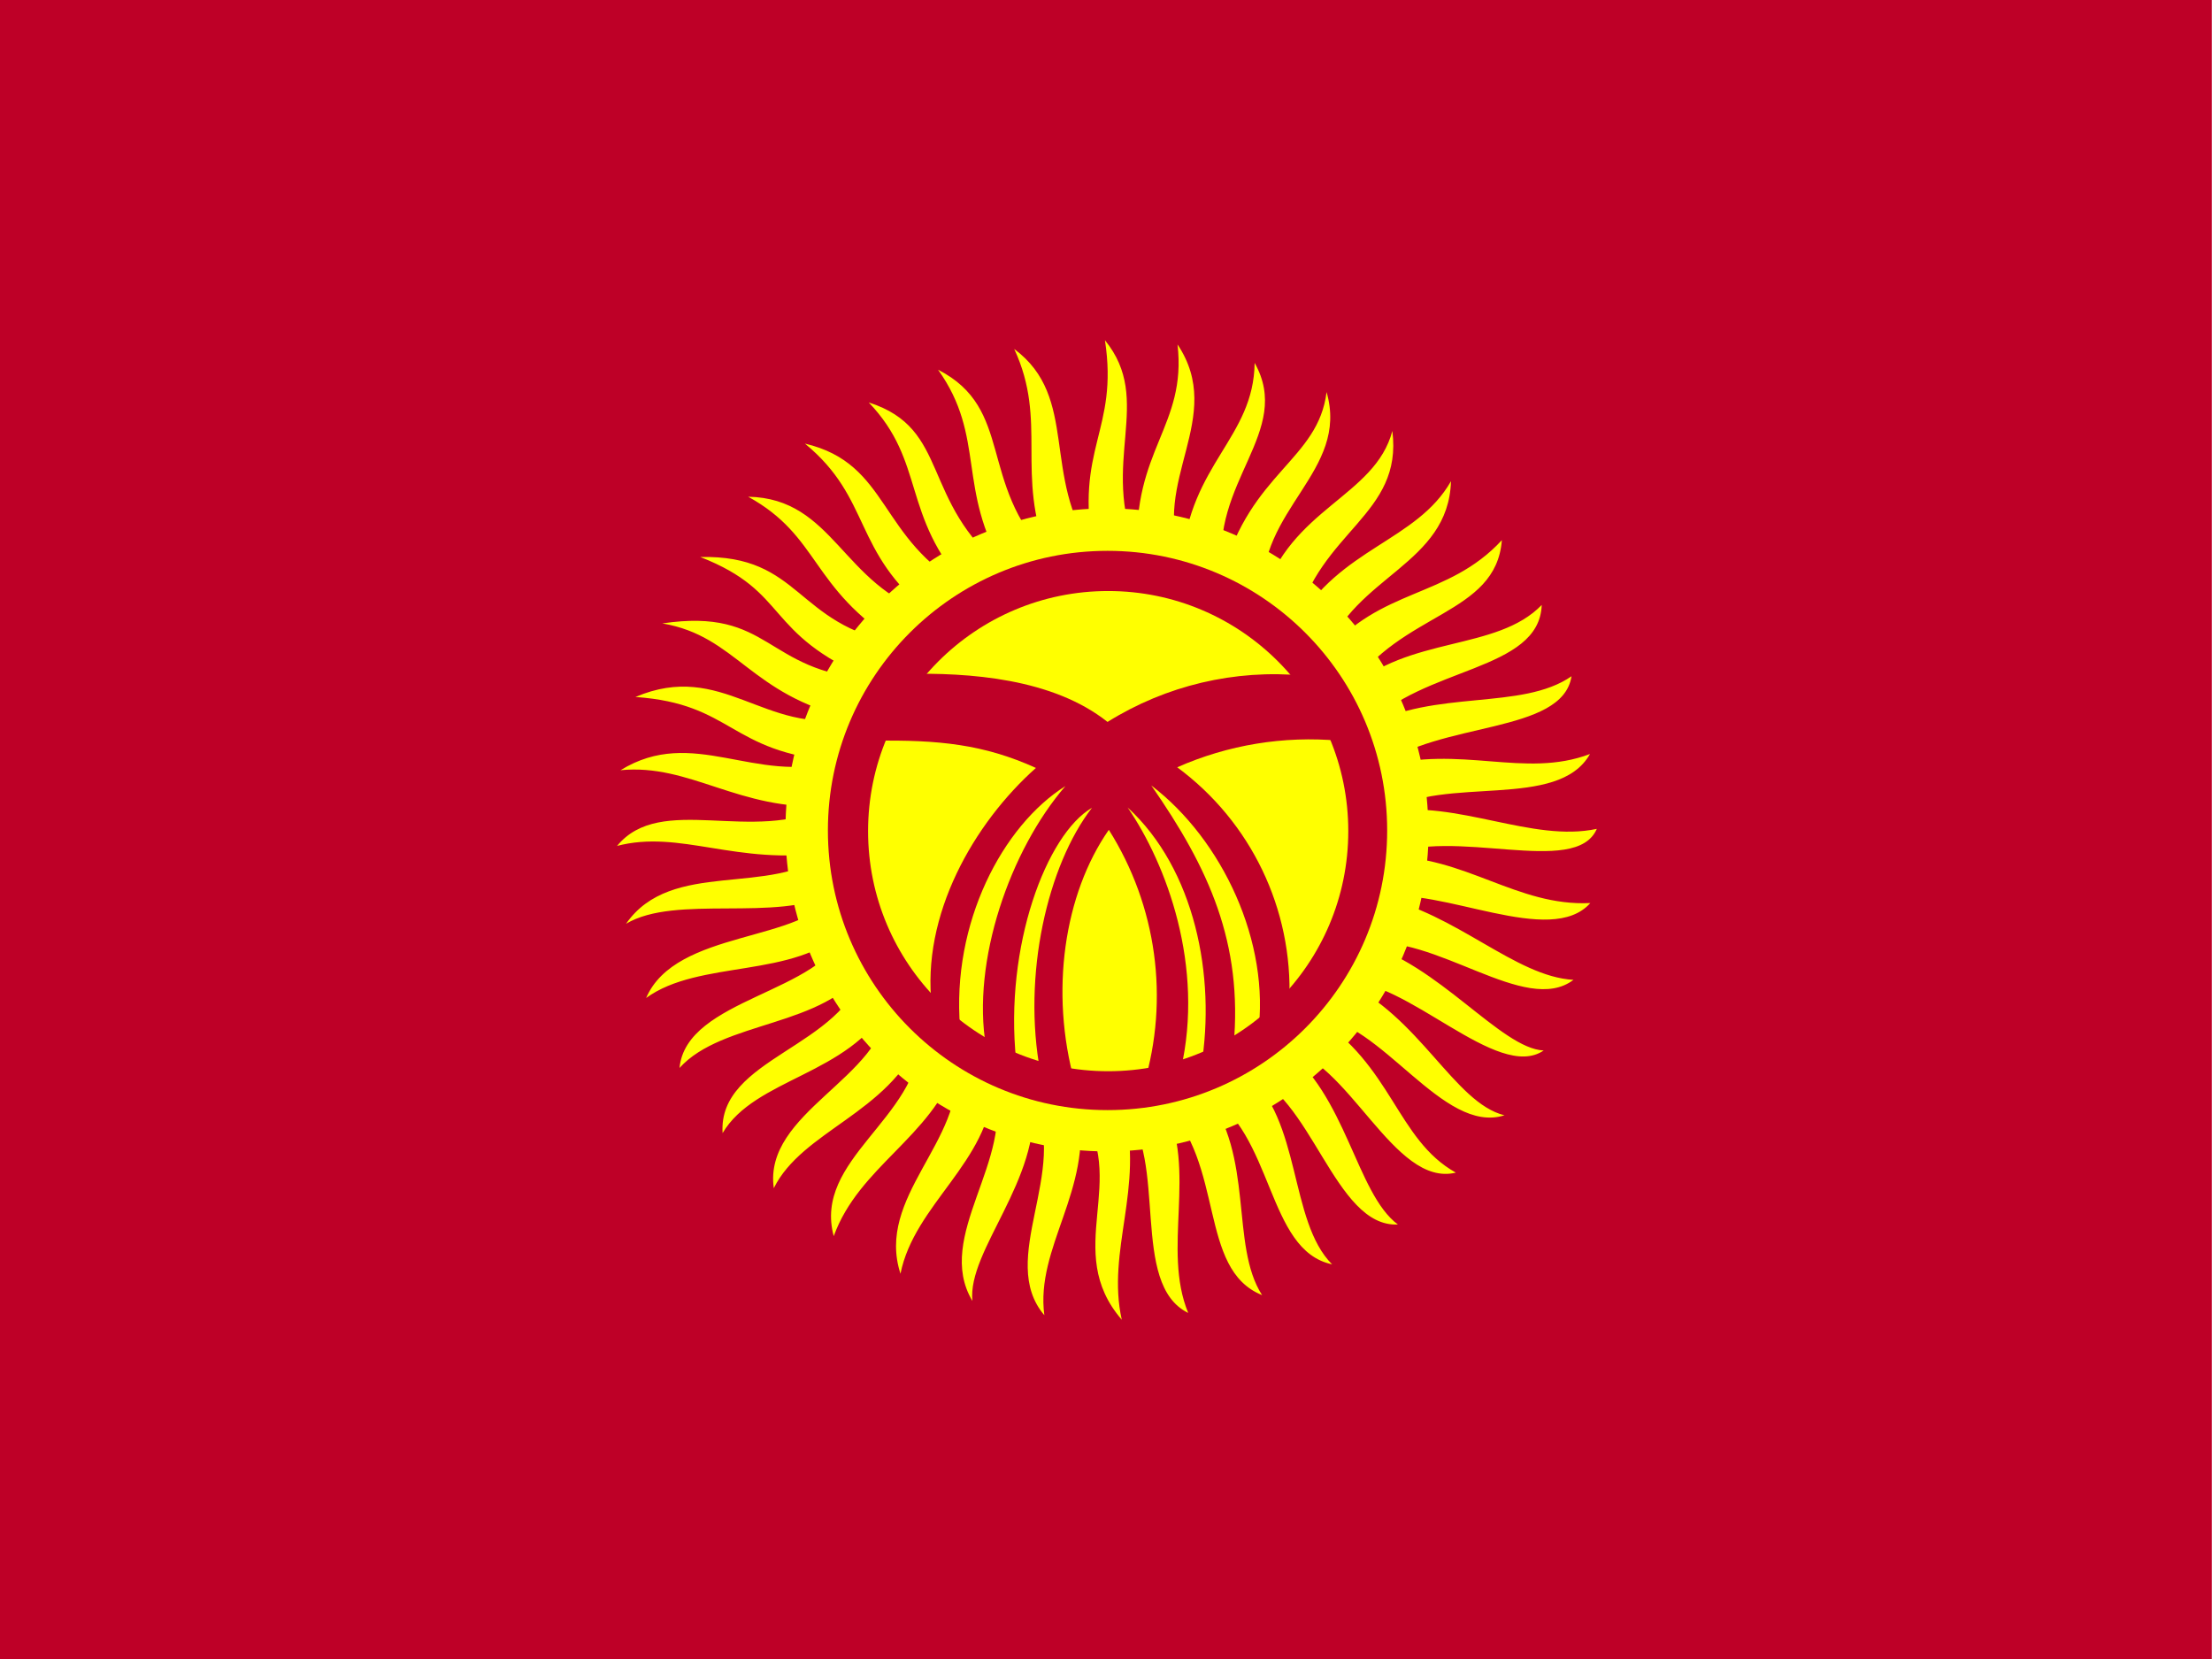
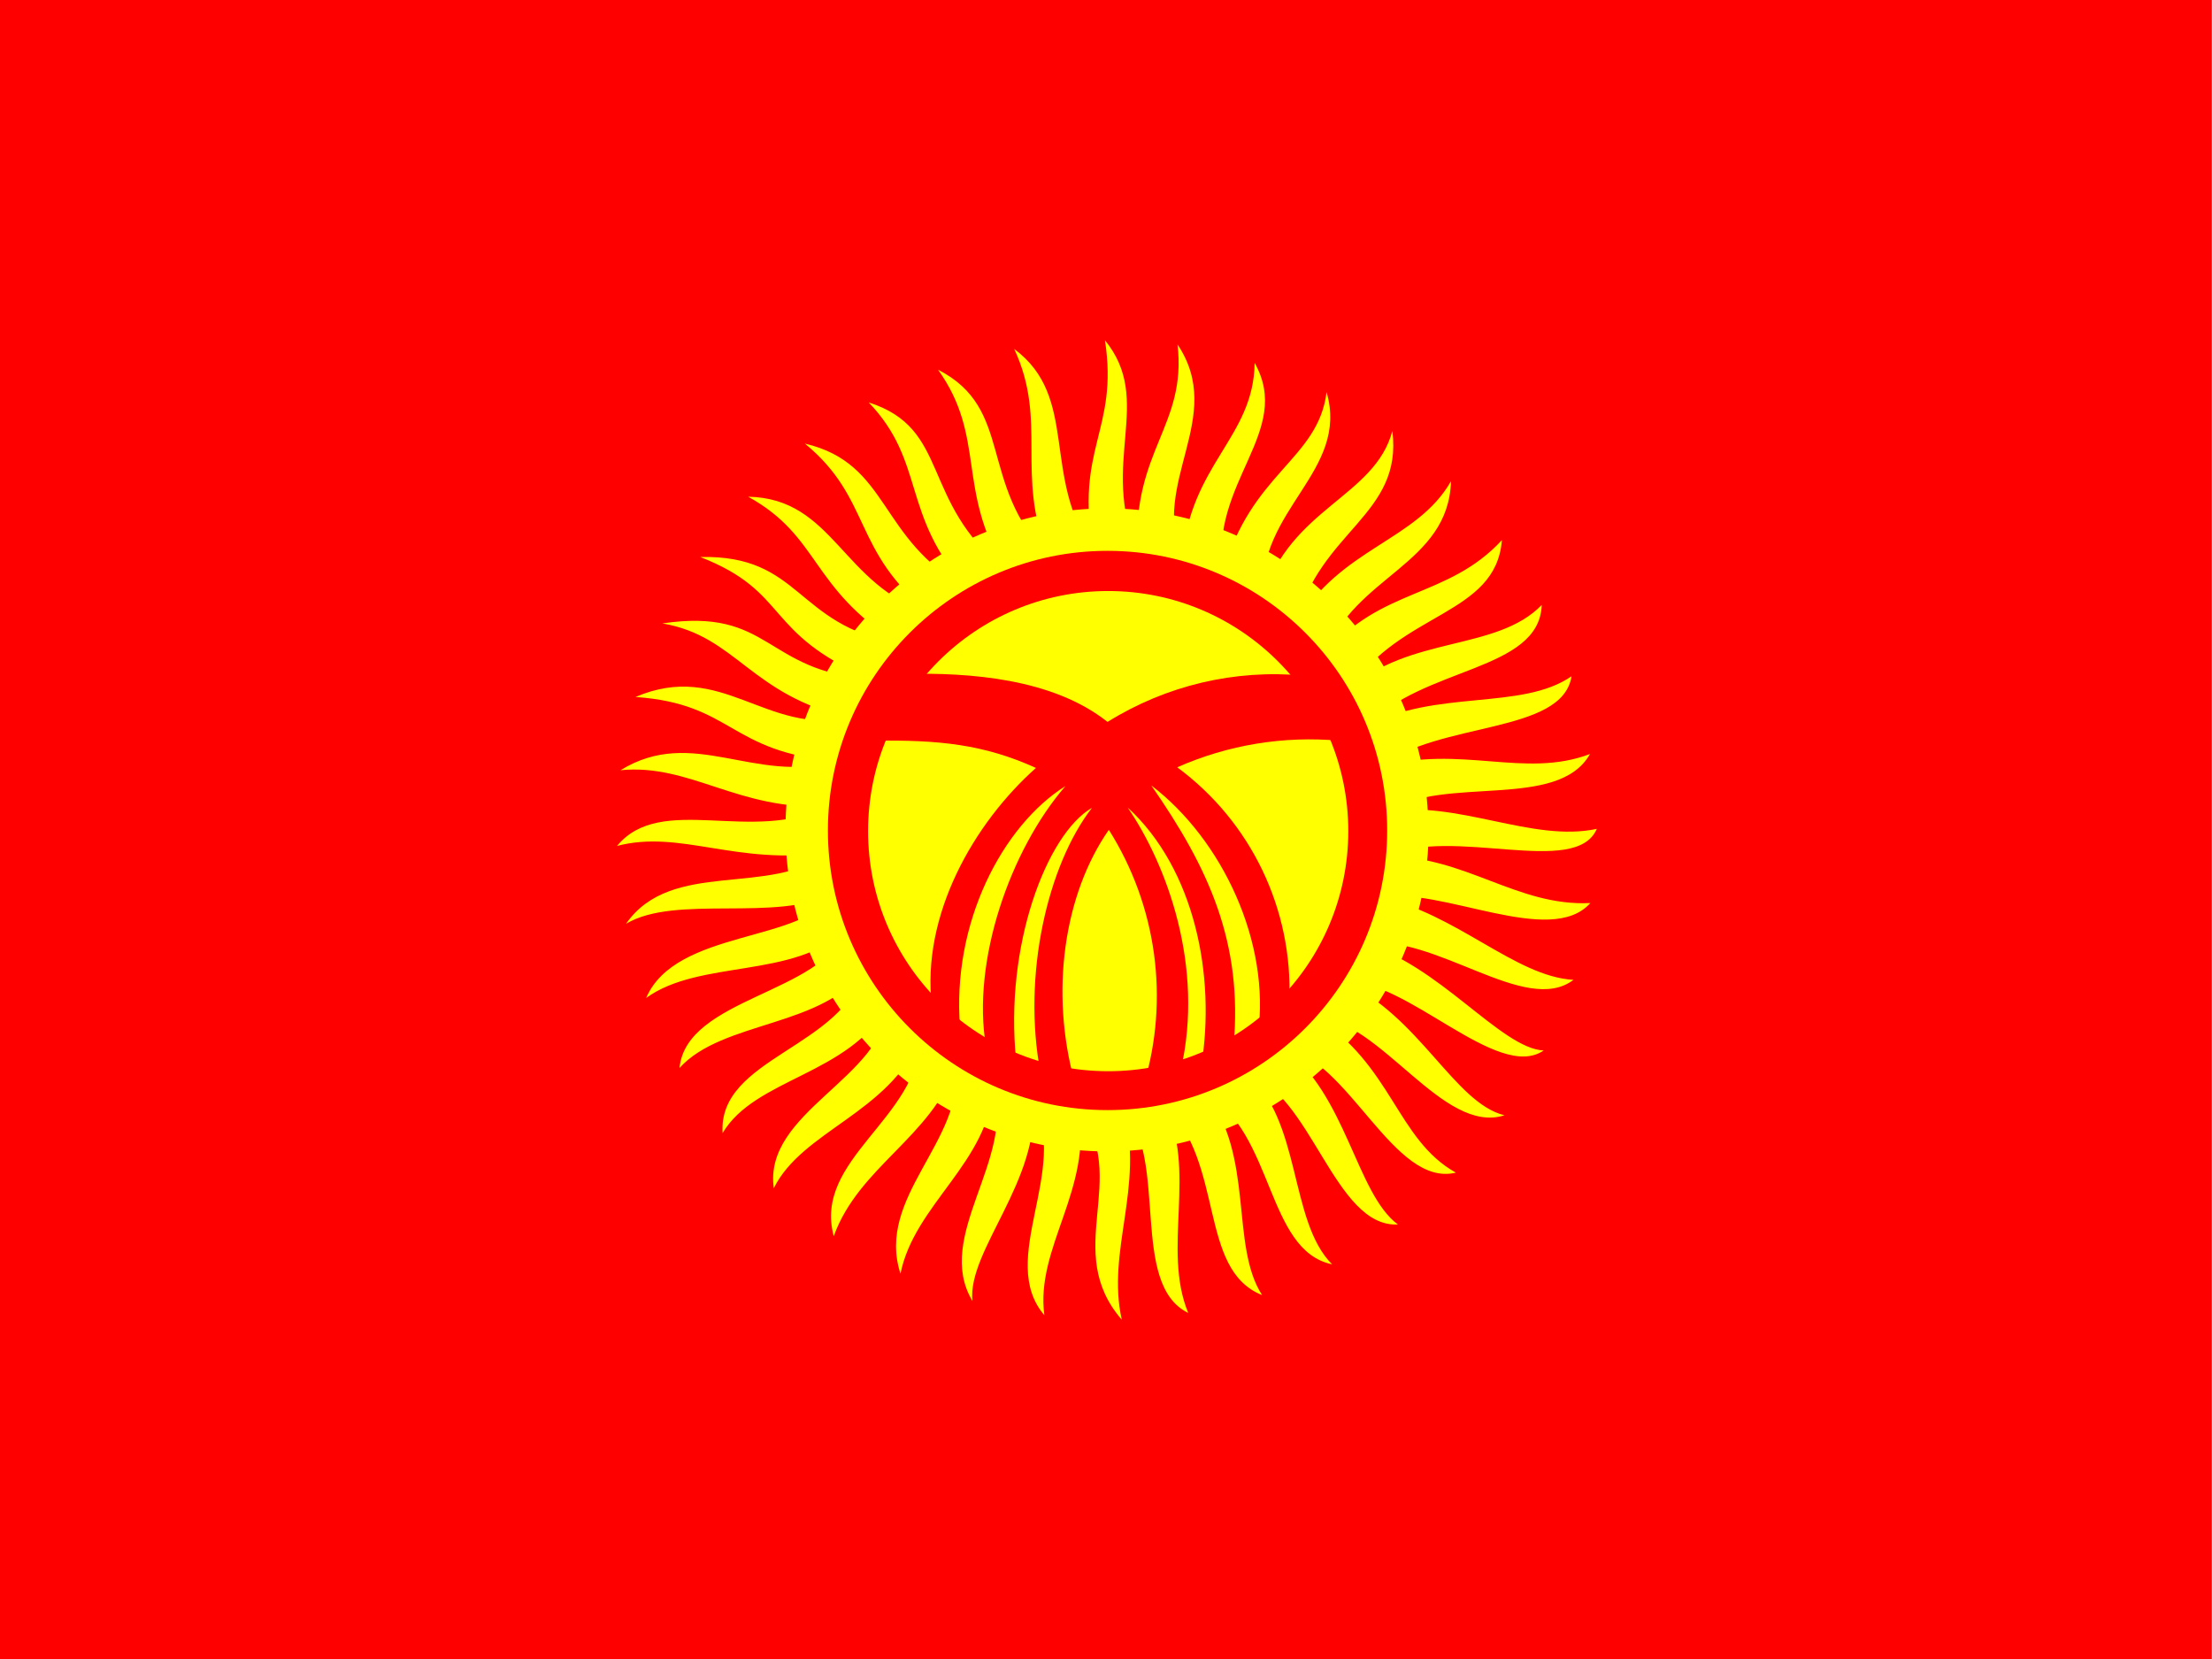
<svg xmlns="http://www.w3.org/2000/svg" id="flag-icons-kg" viewBox="0 0 640 480">
  <defs>
    <clipPath id="kg-a">
      <path fill-opacity=".7" d="M-85 0h682.7v512H-85z" />
    </clipPath>
  </defs>
  <g fill-rule="evenodd" clip-path="url(#kg-a)" transform="translate(79.6) scale(.9375)">
-     <path fill="#be0027" d="M-128 0h768.8v512H-128z" />
-     <path fill="#ff0" d="M105.5 261.1c13.6-16.6 41.9-.4 65-12.3-27.4 1.5-42.3-13.2-63.9-11.1 22.4-13.8 41.5 4.5 66.5-2.8-33.1-2.8-31.7-17.7-61.9-19.8 26.8-11.4 40 11.8 66.3 6.5-31-7.1-35-25.3-58-29.2 33.6-5 31.4 14.8 64.3 17.2-33.4-14.3-24.7-26.8-52.6-37.7 31.3-.7 29.2 21 61 26.6-27.2-17.2-23.9-32.9-46.2-45.2 26.5.5 29 27.6 56.1 36-24.1-19.1-17.8-35.3-38.6-52.4 26.4 6.2 22.5 29.6 50 44.6-20.4-22.6-12.6-38.8-30.3-57.3 25.4 8.1 15.7 30.4 42 51.6-15-24.9-5.7-40.8-20.6-61.7 23.6 12.1 12.2 34.9 34 57.5-10.3-25.5 0-41.3-10.5-63.9 20.2 15 8.2 39.3 24.5 62.5-6-32 7.8-37.2 3.5-65.2 15.3 18.8-1.8 37.6 10 65.3-1.5-31.5 15.3-38.8 12.4-64 15.1 22.6-8.5 42.3 1.4 66.5 2.5-29.8 22.1-37.6 22.4-60.8 12 21.3-14 36.7-9.8 65 8.5-31.2 29.4-35 32-56 7.1 24.6-21.4 36-19.7 63.4 8.5-27.7 34.6-31 40-51.4 3.3 26-22.4 30.7-29.7 59.5 13.5-23.5 37.2-25.4 47.8-44-.8 25.8-29.8 29.2-38.7 53.3 16.7-20.5 37.7-17 54.4-35.1-1.8 23.3-31.3 22-47 46.1 18.1-16.7 45.4-11.7 59.3-26.1-.7 20.6-36.9 19-54 37.5 21-11.6 47.8-4.8 63.2-15.5-2.8 18-41 13.8-59.3 28 25.2-7 44.7 3.7 65-4-9.9 17.5-44.6 6.4-63 17.8 22-3.7 45.2 9.6 65.1 5.3-6.5 15.2-44.6-1-65 8.5 24.4-.2 40.3 15.5 63 14.4-12.3 13.8-45.7-5.1-65.2-1.9 23.8 5 42 24.6 60 25.6-14.9 11.3-42.5-14.5-65-11.3 23.2 6.2 42.6 32.5 55.8 33.1-14.3 9.8-42.5-22.5-61.8-21.3 23.5 10.6 34.2 37.5 49.7 41.3-19.1 6.1-37.9-29.2-58.4-30.5 23.8 15 25.1 38 43.4 48.2-19.3 4.7-33-35.2-53.3-38.6 19.5 14.3 22.5 45 35.4 54.6-19.6 1-26.7-40.7-46.8-46.7 17.2 14.4 13.1 45.6 26.5 59-20.4-4.3-17.8-40.6-39.1-52.9 15.3 19.4 7.5 46.9 17.5 62.4-19.9-8-11.3-40.6-30.2-59 10.3 20.6-.8 44.6 7.4 64.5-18.2-8.9-6-47.4-19.9-62.7 6.4 23.8-5.4 43.5-.6 64.8-18.6-21.5 2.8-43.2-13.3-65.1 4.2 25.1-13.4 42.7-10.6 63.7-14.7-17.2 8-44.7-3.5-66.4 2.4 24.7-20.3 46.4-18.7 62-12-20 13.3-43.6 6.5-66.3-1.4 23.6-24.4 36.4-28.7 57.9-7.7-23.7 19.6-40.8 17.2-64.1-7.8 22.1-30 31-37.8 52.5-6.4-23.7 26-36.2 26.8-61-10 23.2-36.5 28.4-45.3 46.2-3.3-23.5 33.8-34 35.2-56.3-12 21.4-41 22.3-51 39.3-1.5-23.4 37.6-26.3 43.7-50.8-11.9 18.2-43.7 15.9-57 30.7 2.1-21.7 44.4-23 51.2-42.6-15.8 15.2-45 9-61.5 21 9.2-21.4 48.9-16.9 57.8-32.3-17.5 9.1-48.6.2-64 9.4 14-20.2 44.8-8.1 62.3-22-28.4 4.1-45.5-7.2-65.2-2z" />
-     <path fill="#ff0" d="M356 256.1a99.2 99.2 0 1 1-198.5 0 99.2 99.2 0 0 1 198.4 0z" />
-     <path fill="#be0027" d="M343.2 256.3a86.3 86.3 0 1 1-172.6 0 86.3 86.3 0 0 1 172.6 0z" />
-     <path fill="#ff0" d="M331.2 256.5a74 74 0 1 1-148.2 0 74 74 0 0 1 148.2 0z" />
-     <path fill="#be0027" d="M194 208c20.5-.5 46 1.4 62.9 14.8a97.1 97.1 0 0 1 60.5-14.3l11 20.1a101 101 0 0 0-50 8.2 85.3 85.3 0 0 1 34.6 72.1c-2.7 3.4-7 7.1-9.7 10.5 4-28.5-11-60.3-32.9-77 17.8 25.6 28.3 48.6 25.4 80.4l-10 6.4c4.6-28-2-61-22.7-80 12 17.5 23.8 49 16.4 81-3.2 1-8.2 3.7-11.4 4.6a96 96 0 0 0-10.8-78.7c-13.8 19.8-18.3 50-10.5 78-3.8-1-6.7-2.2-10.6-3.1-5.7-30 2.2-64 15.9-81.7-14 8.1-27.1 42.7-23.4 78l-9.3-4.3c-4.5-26.3 7.4-60.6 24.5-80.4-19.4 12.2-35.2 42.3-32.5 74.6-3-2.6-5.7-3.9-8.7-6.6-3.4-28.2 13-56.6 32.1-73.6-16.1-7.3-30-8.7-50-8.4 3.1-6.5 6-14.1 9.2-20.7z" />
+     <path fill="#ff0000" d="M-128 0h768.8v512H-128z" />
+     <path fill="#ffff00" d="M105.5 261.1c13.6-16.6 41.9-.4 65-12.3-27.4 1.5-42.3-13.2-63.9-11.1 22.4-13.8 41.5 4.5 66.5-2.8-33.1-2.8-31.7-17.7-61.9-19.8 26.8-11.4 40 11.8 66.3 6.5-31-7.1-35-25.3-58-29.2 33.6-5 31.4 14.8 64.3 17.2-33.4-14.3-24.7-26.8-52.6-37.7 31.3-.7 29.2 21 61 26.6-27.2-17.2-23.9-32.9-46.2-45.2 26.5.5 29 27.6 56.1 36-24.1-19.1-17.8-35.3-38.6-52.4 26.4 6.2 22.5 29.6 50 44.6-20.4-22.6-12.6-38.8-30.3-57.3 25.4 8.1 15.7 30.4 42 51.6-15-24.9-5.7-40.8-20.6-61.7 23.6 12.1 12.2 34.9 34 57.5-10.3-25.5 0-41.3-10.5-63.9 20.2 15 8.2 39.3 24.5 62.5-6-32 7.8-37.2 3.5-65.2 15.3 18.8-1.8 37.6 10 65.3-1.5-31.5 15.3-38.8 12.4-64 15.1 22.6-8.5 42.3 1.4 66.5 2.5-29.8 22.1-37.6 22.4-60.8 12 21.3-14 36.7-9.8 65 8.5-31.2 29.4-35 32-56 7.1 24.6-21.4 36-19.7 63.4 8.5-27.7 34.6-31 40-51.4 3.3 26-22.4 30.7-29.7 59.5 13.5-23.5 37.2-25.4 47.8-44-.8 25.8-29.8 29.2-38.7 53.3 16.7-20.5 37.7-17 54.4-35.1-1.8 23.3-31.3 22-47 46.1 18.1-16.7 45.4-11.7 59.3-26.1-.7 20.6-36.9 19-54 37.5 21-11.6 47.8-4.8 63.2-15.5-2.8 18-41 13.8-59.3 28 25.2-7 44.7 3.7 65-4-9.9 17.5-44.6 6.4-63 17.8 22-3.7 45.2 9.6 65.1 5.3-6.5 15.2-44.6-1-65 8.5 24.4-.2 40.3 15.5 63 14.4-12.3 13.8-45.7-5.1-65.2-1.9 23.8 5 42 24.6 60 25.6-14.9 11.3-42.5-14.5-65-11.3 23.2 6.2 42.6 32.5 55.8 33.1-14.3 9.8-42.5-22.5-61.8-21.3 23.5 10.6 34.2 37.5 49.7 41.3-19.1 6.1-37.9-29.2-58.4-30.5 23.8 15 25.1 38 43.4 48.2-19.3 4.7-33-35.2-53.3-38.6 19.5 14.3 22.5 45 35.4 54.6-19.6 1-26.7-40.7-46.8-46.7 17.2 14.4 13.1 45.6 26.5 59-20.4-4.3-17.8-40.6-39.1-52.9 15.3 19.4 7.5 46.9 17.5 62.4-19.9-8-11.3-40.6-30.2-59 10.3 20.6-.8 44.6 7.4 64.5-18.2-8.9-6-47.4-19.9-62.7 6.4 23.8-5.4 43.5-.6 64.8-18.6-21.5 2.8-43.2-13.3-65.1 4.2 25.1-13.4 42.7-10.6 63.7-14.7-17.2 8-44.7-3.5-66.4 2.4 24.7-20.3 46.4-18.7 62-12-20 13.3-43.6 6.5-66.3-1.4 23.6-24.4 36.4-28.7 57.9-7.7-23.7 19.6-40.8 17.2-64.1-7.8 22.1-30 31-37.8 52.5-6.4-23.7 26-36.2 26.8-61-10 23.2-36.5 28.4-45.3 46.2-3.3-23.5 33.8-34 35.2-56.3-12 21.4-41 22.3-51 39.3-1.5-23.4 37.6-26.3 43.7-50.8-11.9 18.2-43.7 15.9-57 30.7 2.1-21.7 44.4-23 51.2-42.6-15.8 15.2-45 9-61.5 21 9.2-21.4 48.9-16.9 57.8-32.3-17.5 9.1-48.6.2-64 9.4 14-20.2 44.8-8.1 62.3-22-28.4 4.1-45.5-7.2-65.2-2z" />
+     <path fill="#ffff00" d="M356 256.1a99.2 99.2 0 1 1-198.5 0 99.2 99.2 0 0 1 198.4 0z" />
+     <path fill="#ff0000" d="M343.2 256.3a86.3 86.3 0 1 1-172.6 0 86.3 86.3 0 0 1 172.6 0z" />
+     <path fill="#ffff00" d="M331.2 256.5a74 74 0 1 1-148.2 0 74 74 0 0 1 148.2 0z" />
+     <path fill="#ff0000" d="M194 208c20.5-.5 46 1.4 62.9 14.8a97.1 97.1 0 0 1 60.5-14.3l11 20.1a101 101 0 0 0-50 8.2 85.3 85.3 0 0 1 34.6 72.1c-2.7 3.4-7 7.1-9.7 10.5 4-28.5-11-60.3-32.9-77 17.8 25.6 28.3 48.6 25.4 80.4l-10 6.4c4.6-28-2-61-22.7-80 12 17.5 23.8 49 16.4 81-3.2 1-8.2 3.7-11.4 4.6a96 96 0 0 0-10.8-78.7c-13.8 19.8-18.3 50-10.5 78-3.8-1-6.7-2.2-10.6-3.1-5.7-30 2.2-64 15.9-81.7-14 8.1-27.1 42.7-23.4 78l-9.3-4.3c-4.5-26.3 7.4-60.6 24.5-80.4-19.4 12.2-35.2 42.3-32.5 74.6-3-2.6-5.7-3.9-8.7-6.6-3.4-28.2 13-56.6 32.1-73.6-16.1-7.3-30-8.7-50-8.4 3.1-6.5 6-14.1 9.2-20.7z" />
  </g>
</svg>
